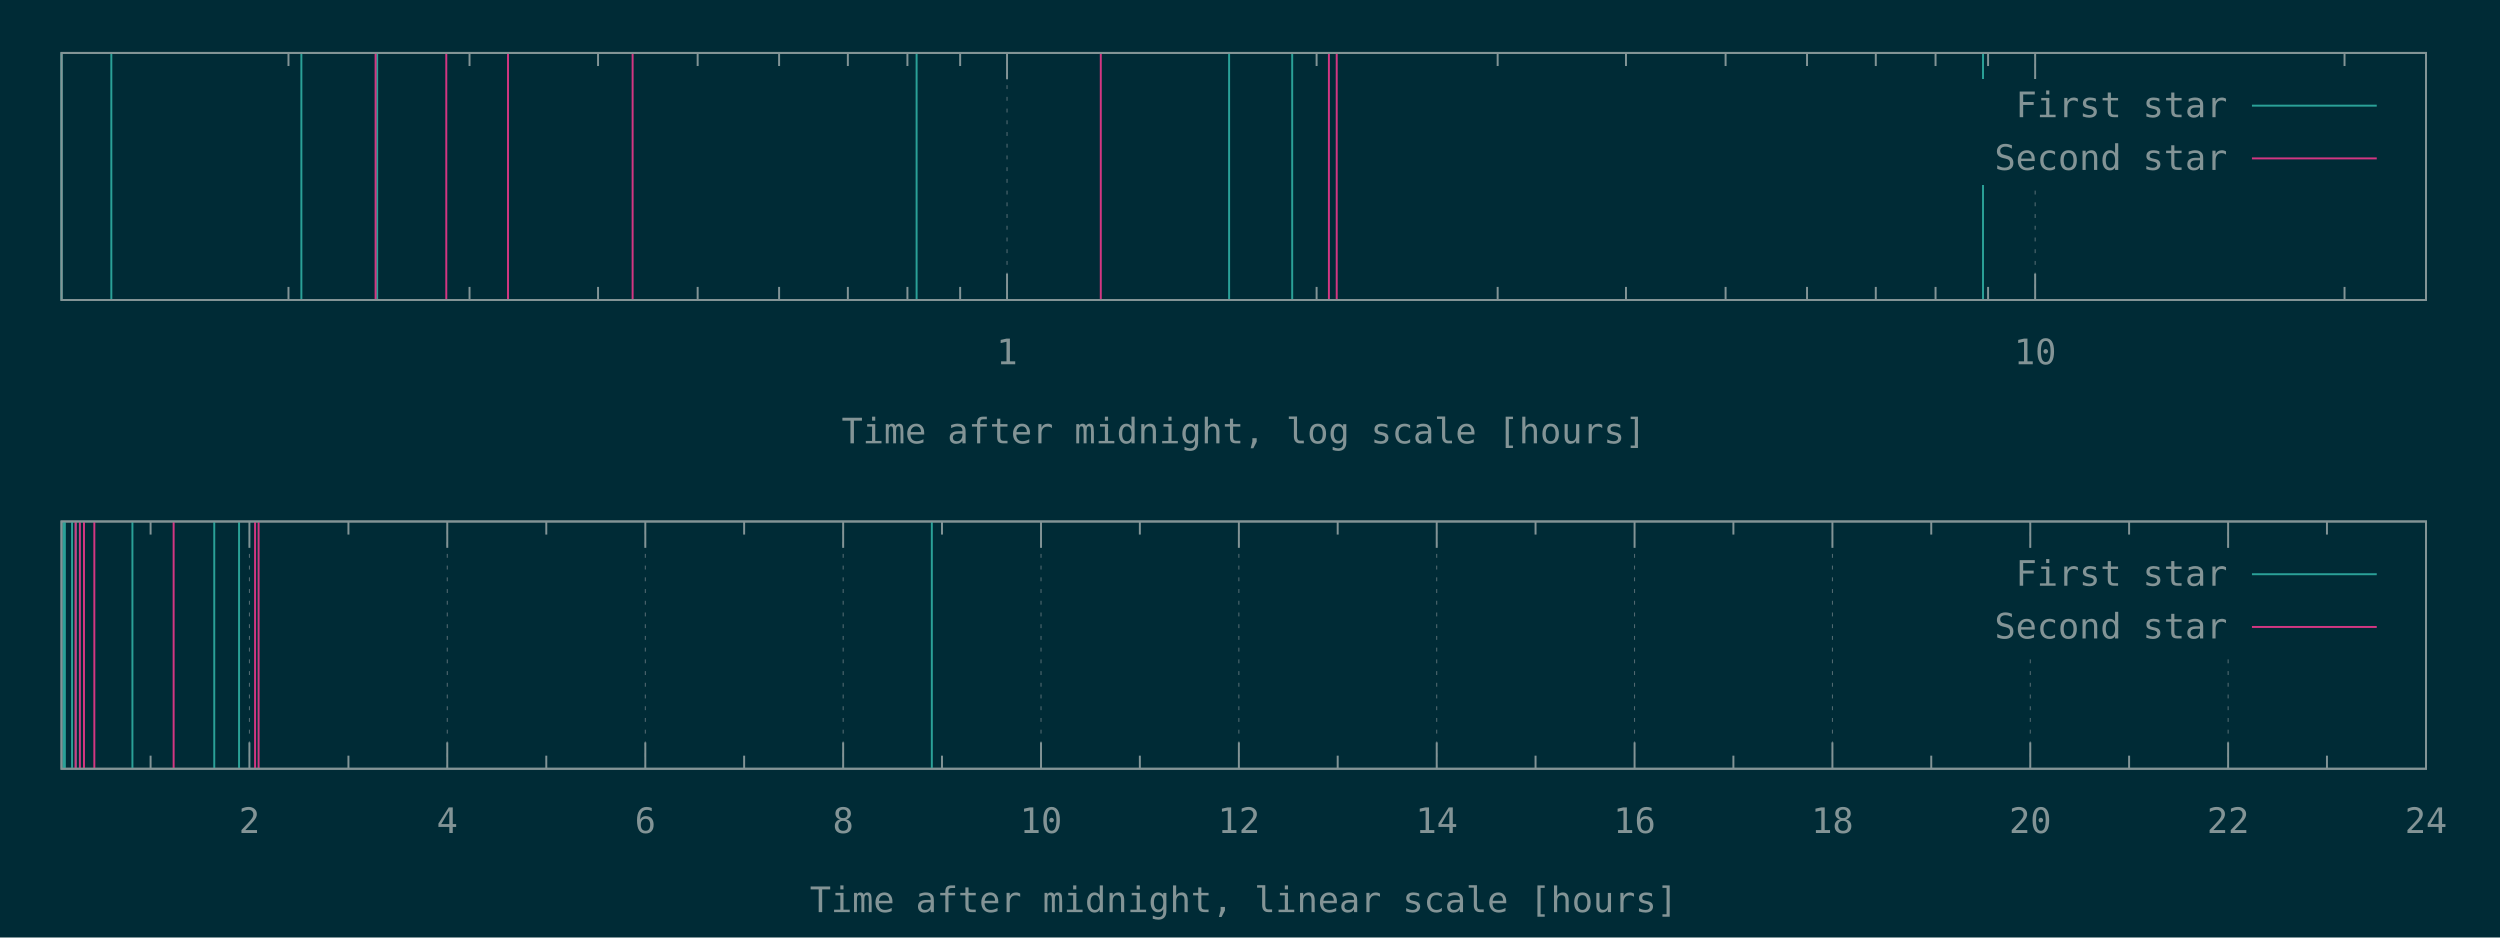
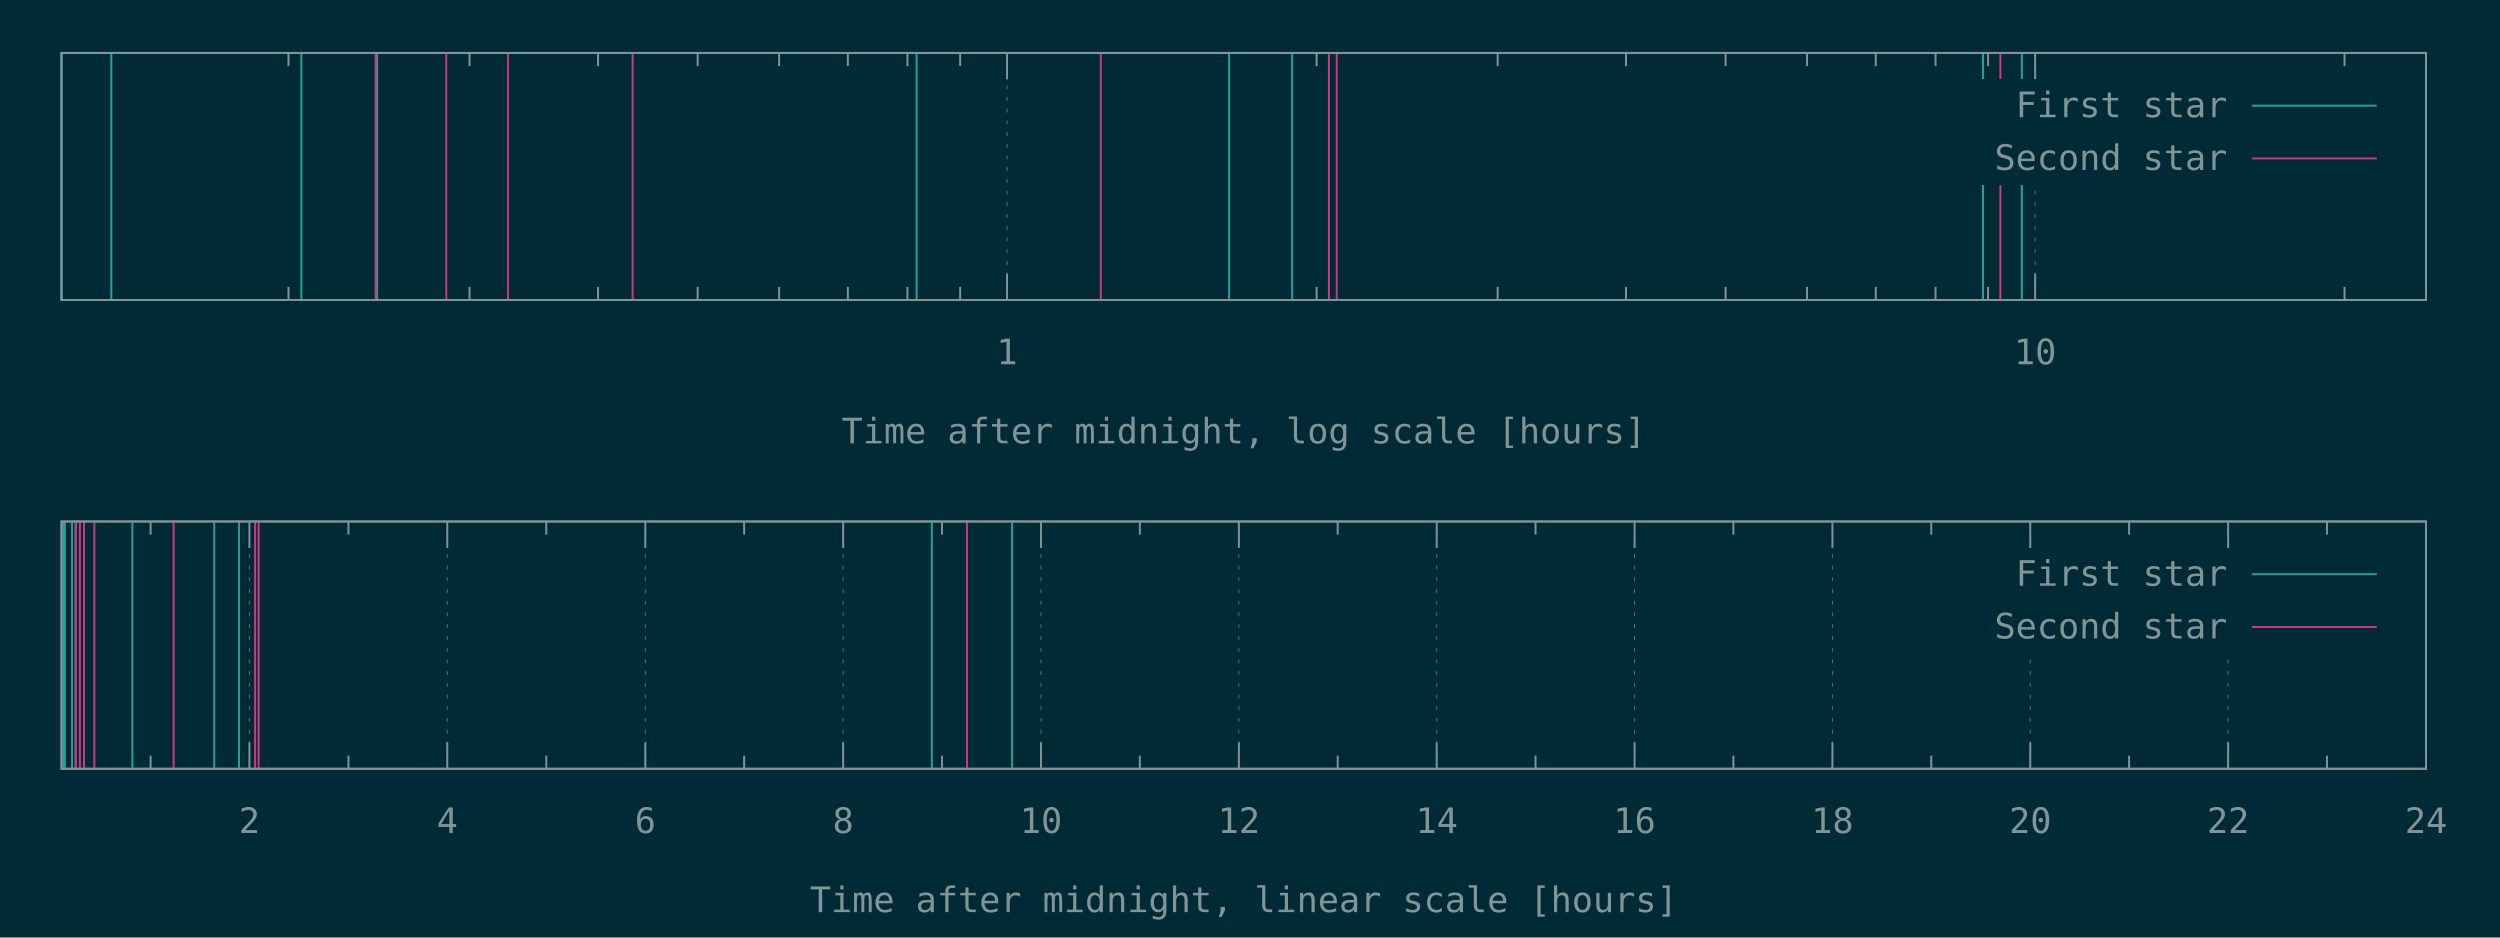
<svg xmlns="http://www.w3.org/2000/svg" xmlns:xlink="http://www.w3.org/1999/xlink" width="1280" height="480" viewBox="0 0 1280 480">
  <g id="gnuplot_canvas">
    <rect x="0" y="0" width="1280" height="480" fill="#002b36" />
    <defs>
      <circle id="gpDot" r="0.5" stroke-width="0.5" stroke="currentColor" />
      <path id="gpPt0" stroke-width="0.148" stroke="currentColor" d="M-1,0 h2 M0,-1 v2" />
      <path id="gpPt1" stroke-width="0.148" stroke="currentColor" d="M-1,-1 L1,1 M1,-1 L-1,1" />
      <path id="gpPt2" stroke-width="0.148" stroke="currentColor" d="M-1,0 L1,0 M0,-1 L0,1 M-1,-1 L1,1 M-1,1 L1,-1" />
      <rect id="gpPt3" stroke-width="0.148" stroke="currentColor" x="-1" y="-1" width="2" height="2" />
      <rect id="gpPt4" stroke-width="0.148" stroke="currentColor" fill="currentColor" x="-1" y="-1" width="2" height="2" />
      <circle id="gpPt5" stroke-width="0.148" stroke="currentColor" cx="0" cy="0" r="1" />
      <use xlink:href="#gpPt5" id="gpPt6" fill="currentColor" stroke="none" />
      <path id="gpPt7" stroke-width="0.148" stroke="currentColor" d="M0,-1.33 L-1.33,0.67 L1.33,0.67 z" />
      <use xlink:href="#gpPt7" id="gpPt8" fill="currentColor" stroke="none" />
      <use xlink:href="#gpPt7" id="gpPt9" stroke="currentColor" transform="rotate(180)" />
      <use xlink:href="#gpPt9" id="gpPt10" fill="currentColor" stroke="none" />
      <use xlink:href="#gpPt3" id="gpPt11" stroke="currentColor" transform="rotate(45)" />
      <use xlink:href="#gpPt11" id="gpPt12" fill="currentColor" stroke="none" />
      <path id="gpPt13" stroke-width="0.148" stroke="currentColor" d="M0,1.330 L1.265,0.411 L0.782,-1.067 L-0.782,-1.076 L-1.265,0.411 z" />
      <use xlink:href="#gpPt13" id="gpPt14" fill="currentColor" stroke="none" />
      <filter id="textbox" filterUnits="objectBoundingBox" x="0" y="0" height="1" width="1">
        <feFlood flood-color="#002B36" flood-opacity="1" result="bgnd" />
        <feComposite in="SourceGraphic" in2="bgnd" operator="atop" />
      </filter>
      <filter id="greybox" filterUnits="objectBoundingBox" x="0" y="0" height="1" width="1">
        <feFlood flood-color="lightgrey" flood-opacity="1" result="grey" />
        <feComposite in="SourceGraphic" in2="grey" operator="atop" />
      </filter>
    </defs>
    <g fill="none" color="#002B36" stroke="currentColor" stroke-width="1.00" stroke-linecap="butt" stroke-linejoin="miter">
</g>
    <g fill="none" color="black" stroke="currentColor" stroke-width="1.00" stroke-linecap="butt" stroke-linejoin="miter">
      <path stroke="rgb(131, 148, 150)" d="M147.7,153.6 L147.7,146.9 M147.7,27.1 L147.7,33.8 M240.4,153.6 L240.4,146.9 M240.4,27.1 L240.4,33.8   M306.2,153.6 L306.2,146.9 M306.2,27.1 L306.2,33.8 M357.2,153.6 L357.2,146.9 M357.2,27.1 L357.2,33.8   M398.9,153.6 L398.9,146.9 M398.9,27.1 L398.9,33.8 M434.1,153.6 L434.1,146.9 M434.1,27.1 L434.1,33.8   M464.6,153.6 L464.6,146.9 M464.6,27.1 L464.6,33.8 M491.6,153.6 L491.6,146.9 M491.6,27.1 L491.6,33.8    " />
    </g>
    <g fill="none" color="black" stroke="rgb(131, 148, 150)" stroke-width="0.50" stroke-linecap="butt" stroke-linejoin="miter">
</g>
    <g fill="none" color="gray" stroke="currentColor" stroke-width="0.50" stroke-linecap="butt" stroke-linejoin="miter">
      <path stroke="rgb( 88, 110, 117)" stroke-dasharray="2,4" class="gridline" d="M515.6,153.6 L515.6,27.1  " />
    </g>
    <g fill="none" color="gray" stroke="rgb( 88, 110, 117)" stroke-width="1.00" stroke-linecap="butt" stroke-linejoin="miter">
</g>
    <g fill="none" color="black" stroke="currentColor" stroke-width="1.00" stroke-linecap="butt" stroke-linejoin="miter">
      <path stroke="rgb(131, 148, 150)" d="M515.6,153.6 L515.6,140.1 M515.6,27.1 L515.6,40.6  " />
      <g transform="translate(515.6,186.5)" stroke="none" fill="rgb(131,148,150)" font-family="Inconsolata" font-size="18.00" text-anchor="middle">
        <text>
          <tspan font-family="Inconsolata"> 1</tspan>
        </text>
      </g>
    </g>
    <g fill="none" color="black" stroke="currentColor" stroke-width="1.00" stroke-linecap="butt" stroke-linejoin="miter">
      <path stroke="rgb(131, 148, 150)" d="M674.1,153.6 L674.1,146.9 M674.1,27.1 L674.1,33.8 M766.8,153.6 L766.8,146.9 M766.8,27.1 L766.8,33.8   M832.5,153.6 L832.5,146.9 M832.5,27.1 L832.5,33.8 M883.5,153.6 L883.5,146.9 M883.5,27.1 L883.5,33.8   M925.2,153.6 L925.2,146.9 M925.2,27.1 L925.2,33.8 M960.4,153.6 L960.4,146.9 M960.4,27.1 L960.4,33.8   M991.0,153.6 L991.0,146.9 M991.0,27.1 L991.0,33.8 M1017.9,153.6 L1017.9,146.9 M1017.9,27.1 L1017.9,33.8    " />
    </g>
    <g fill="none" color="black" stroke="rgb(131, 148, 150)" stroke-width="0.50" stroke-linecap="butt" stroke-linejoin="miter">
</g>
    <g fill="none" color="gray" stroke="currentColor" stroke-width="0.50" stroke-linecap="butt" stroke-linejoin="miter">
      <path stroke="rgb( 88, 110, 117)" stroke-dasharray="2,4" class="gridline" d="M1042.0,153.6 L1042.0,94.6 M1042.0,40.6 L1042.0,27.1  " />
    </g>
    <g fill="none" color="gray" stroke="rgb( 88, 110, 117)" stroke-width="1.00" stroke-linecap="butt" stroke-linejoin="miter">
</g>
    <g fill="none" color="black" stroke="currentColor" stroke-width="1.00" stroke-linecap="butt" stroke-linejoin="miter">
      <path stroke="rgb(131, 148, 150)" d="M1042.0,153.6 L1042.0,140.1 M1042.0,27.1 L1042.0,40.6  " />
      <g transform="translate(1042.0,186.5)" stroke="none" fill="rgb(131,148,150)" font-family="Inconsolata" font-size="18.00" text-anchor="middle">
        <text>
          <tspan font-family="Inconsolata"> 10</tspan>
        </text>
      </g>
    </g>
    <g fill="none" color="black" stroke="currentColor" stroke-width="1.00" stroke-linecap="butt" stroke-linejoin="miter">
      <path stroke="rgb(131, 148, 150)" d="M1200.4,153.6 L1200.4,146.9 M1200.4,27.1 L1200.4,33.8  " />
    </g>
    <g fill="none" color="black" stroke="currentColor" stroke-width="1.00" stroke-linecap="butt" stroke-linejoin="miter">
      <path stroke="rgb(131, 148, 150)" d="M31.5,27.1 L31.5,153.6 L1242.1,153.6 L1242.1,27.1 L31.5,27.1 Z  " />
    </g>
    <g fill="none" color="black" stroke="currentColor" stroke-width="1.00" stroke-linecap="butt" stroke-linejoin="miter">
      <g transform="translate(636.8,227.0)" stroke="none" fill="rgb(131,148,150)" font-family="Inconsolata" font-size="18.00" text-anchor="middle">
        <text>
          <tspan font-family="Inconsolata">Time after midnight, log scale [hours]</tspan>
        </text>
      </g>
    </g>
    <g fill="none" color="black" stroke="currentColor" stroke-width="1.00" stroke-linecap="butt" stroke-linejoin="miter">
</g>
    <g id="gnuplot_plot_1a">
      <g fill="none" color="black" stroke="currentColor" stroke-width="1.00" stroke-linecap="butt" stroke-linejoin="miter">
-         <path stroke="rgb( 42, 161, 152)" d="M31.5,153.6 L31.5,27.1 M57.0,153.6 L57.0,27.1 M154.3,153.6 L154.3,27.1 M193.1,153.6 L193.1,27.1   M469.3,153.6 L469.3,27.1 M629.3,153.6 L629.3,27.1 M661.6,153.6 L661.6,27.1 M1015.3,153.6 L1015.3,27.1    " />
+         <path stroke="rgb( 42, 161, 152)" d="M31.5,153.6 L31.5,27.1 M57.0,153.6 L57.0,27.1 M154.3,153.6 L154.3,27.1 M193.1,153.6 L193.1,27.1   M469.3,153.6 L469.3,27.1 M629.3,153.6 L629.3,27.1 M661.6,153.6 L661.6,27.1 M1015.3,153.6 L1015.3,27.1   M1035.2,153.6 L1035.2,27.1  " />
      </g>
    </g>
    <g id="gnuplot_plot_2a">
      <g fill="none" color="black" stroke="currentColor" stroke-width="1.00" stroke-linecap="butt" stroke-linejoin="miter">
-         <path stroke="rgb(211,  54, 130)" d="M192.3,153.6 L192.3,27.1 M228.5,153.6 L228.5,27.1 M260.1,153.6 L260.1,27.1 M323.9,153.6 L323.9,27.1   M563.6,153.6 L563.6,27.1 M680.4,153.6 L680.4,27.1 M684.4,153.6 L684.4,27.1  " />
+         <path stroke="rgb(211,  54, 130)" d="M192.3,153.6 L192.3,27.1 M228.5,153.6 L228.5,27.1 M260.1,153.6 L260.1,27.1 M323.9,153.6 L323.9,27.1   M563.6,153.6 L563.6,27.1 M680.4,153.6 L680.4,27.1 M684.4,153.6 L684.4,27.1 M1024.2,153.6 L1024.2,27.1    " />
      </g>
    </g>
    <g stroke="none" shape-rendering="crispEdges">
      <polygon fill="#002B36" points="1001.8,94.6 1229.5,94.6 1229.5,40.6 1001.8,40.6 " />
    </g>
    <g id="gnuplot_plot_1a">
      <g fill="none" color="black" stroke="currentColor" stroke-width="1.00" stroke-linecap="butt" stroke-linejoin="miter">
        <g transform="translate(1140.4,60.0)" stroke="none" fill="rgb(131,148,150)" font-family="Inconsolata" font-size="18.00" text-anchor="end">
          <text>
            <tspan font-family="Inconsolata">First star</tspan>
          </text>
        </g>
      </g>
      <g fill="none" color="black" stroke="currentColor" stroke-width="1.00" stroke-linecap="butt" stroke-linejoin="miter">
        <path stroke="rgb( 42, 161, 152)" d="M1153.0,54.1 L1216.9,54.1  " />
      </g>
    </g>
    <g id="gnuplot_plot_2a">
      <g fill="none" color="black" stroke="currentColor" stroke-width="1.00" stroke-linecap="butt" stroke-linejoin="miter">
        <g transform="translate(1140.4,87.0)" stroke="none" fill="rgb(131,148,150)" font-family="Inconsolata" font-size="18.00" text-anchor="end">
          <text>
            <tspan font-family="Inconsolata">Second star</tspan>
          </text>
        </g>
      </g>
      <g fill="none" color="black" stroke="currentColor" stroke-width="1.00" stroke-linecap="butt" stroke-linejoin="miter">
        <path stroke="rgb(211,  54, 130)" d="M1153.0,81.1 L1216.9,81.1  " />
      </g>
    </g>
    <g fill="none" color="#002B36" stroke="rgb(211,  54, 130)" stroke-width="2.00" stroke-linecap="butt" stroke-linejoin="miter">
</g>
    <g fill="none" color="black" stroke="currentColor" stroke-width="2.00" stroke-linecap="butt" stroke-linejoin="miter">
</g>
    <g fill="none" color="black" stroke="black" stroke-width="1.00" stroke-linecap="butt" stroke-linejoin="miter">
</g>
    <g fill="none" color="black" stroke="currentColor" stroke-width="1.00" stroke-linecap="butt" stroke-linejoin="miter">
      <path stroke="rgb(131, 148, 150)" d="M31.5,27.1 L31.5,153.6 L1242.1,153.6 L1242.1,27.1 L31.5,27.1 Z  " />
    </g>
    <g fill="none" color="black" stroke="currentColor" stroke-width="1.00" stroke-linecap="butt" stroke-linejoin="miter">
</g>
    <g fill="none" color="black" stroke="currentColor" stroke-width="1.00" stroke-linecap="butt" stroke-linejoin="miter">
      <path stroke="rgb(131, 148, 150)" d="M77.1,393.6 L77.1,386.9 M77.1,267.0 L77.1,273.7  " />
    </g>
    <g fill="none" color="black" stroke="rgb(131, 148, 150)" stroke-width="0.50" stroke-linecap="butt" stroke-linejoin="miter">
</g>
    <g fill="none" color="gray" stroke="currentColor" stroke-width="0.50" stroke-linecap="butt" stroke-linejoin="miter">
      <path stroke="rgb( 88, 110, 117)" stroke-dasharray="2,4" class="gridline" d="M127.7,393.6 L127.7,267.0  " />
    </g>
    <g fill="none" color="gray" stroke="rgb( 88, 110, 117)" stroke-width="1.00" stroke-linecap="butt" stroke-linejoin="miter">
</g>
    <g fill="none" color="black" stroke="currentColor" stroke-width="1.00" stroke-linecap="butt" stroke-linejoin="miter">
      <path stroke="rgb(131, 148, 150)" d="M127.7,393.6 L127.7,380.1 M127.7,267.0 L127.7,280.5  " />
      <g transform="translate(127.7,426.5)" stroke="none" fill="rgb(131,148,150)" font-family="Inconsolata" font-size="18.00" text-anchor="middle">
        <text>
          <tspan font-family="Inconsolata"> 2</tspan>
        </text>
      </g>
    </g>
    <g fill="none" color="black" stroke="currentColor" stroke-width="1.00" stroke-linecap="butt" stroke-linejoin="miter">
      <path stroke="rgb(131, 148, 150)" d="M178.4,393.6 L178.4,386.9 M178.4,267.0 L178.4,273.7  " />
    </g>
    <g fill="none" color="black" stroke="rgb(131, 148, 150)" stroke-width="0.50" stroke-linecap="butt" stroke-linejoin="miter">
</g>
    <g fill="none" color="gray" stroke="currentColor" stroke-width="0.50" stroke-linecap="butt" stroke-linejoin="miter">
      <path stroke="rgb( 88, 110, 117)" stroke-dasharray="2,4" class="gridline" d="M229.0,393.6 L229.0,267.0  " />
    </g>
    <g fill="none" color="gray" stroke="rgb( 88, 110, 117)" stroke-width="1.00" stroke-linecap="butt" stroke-linejoin="miter">
</g>
    <g fill="none" color="black" stroke="currentColor" stroke-width="1.00" stroke-linecap="butt" stroke-linejoin="miter">
      <path stroke="rgb(131, 148, 150)" d="M229.0,393.6 L229.0,380.1 M229.0,267.0 L229.0,280.5  " />
      <g transform="translate(229.0,426.5)" stroke="none" fill="rgb(131,148,150)" font-family="Inconsolata" font-size="18.00" text-anchor="middle">
        <text>
          <tspan font-family="Inconsolata"> 4</tspan>
        </text>
      </g>
    </g>
    <g fill="none" color="black" stroke="currentColor" stroke-width="1.00" stroke-linecap="butt" stroke-linejoin="miter">
      <path stroke="rgb(131, 148, 150)" d="M279.7,393.6 L279.7,386.9 M279.7,267.0 L279.7,273.7  " />
    </g>
    <g fill="none" color="black" stroke="rgb(131, 148, 150)" stroke-width="0.50" stroke-linecap="butt" stroke-linejoin="miter">
</g>
    <g fill="none" color="gray" stroke="currentColor" stroke-width="0.50" stroke-linecap="butt" stroke-linejoin="miter">
      <path stroke="rgb( 88, 110, 117)" stroke-dasharray="2,4" class="gridline" d="M330.4,393.6 L330.4,267.0  " />
    </g>
    <g fill="none" color="gray" stroke="rgb( 88, 110, 117)" stroke-width="1.00" stroke-linecap="butt" stroke-linejoin="miter">
</g>
    <g fill="none" color="black" stroke="currentColor" stroke-width="1.00" stroke-linecap="butt" stroke-linejoin="miter">
      <path stroke="rgb(131, 148, 150)" d="M330.4,393.6 L330.4,380.1 M330.4,267.0 L330.4,280.5  " />
      <g transform="translate(330.4,426.5)" stroke="none" fill="rgb(131,148,150)" font-family="Inconsolata" font-size="18.00" text-anchor="middle">
        <text>
          <tspan font-family="Inconsolata"> 6</tspan>
        </text>
      </g>
    </g>
    <g fill="none" color="black" stroke="currentColor" stroke-width="1.00" stroke-linecap="butt" stroke-linejoin="miter">
      <path stroke="rgb(131, 148, 150)" d="M381.0,393.6 L381.0,386.9 M381.0,267.0 L381.0,273.7  " />
    </g>
    <g fill="none" color="black" stroke="rgb(131, 148, 150)" stroke-width="0.50" stroke-linecap="butt" stroke-linejoin="miter">
</g>
    <g fill="none" color="gray" stroke="currentColor" stroke-width="0.50" stroke-linecap="butt" stroke-linejoin="miter">
      <path stroke="rgb( 88, 110, 117)" stroke-dasharray="2,4" class="gridline" d="M431.7,393.6 L431.7,267.0  " />
    </g>
    <g fill="none" color="gray" stroke="rgb( 88, 110, 117)" stroke-width="1.00" stroke-linecap="butt" stroke-linejoin="miter">
</g>
    <g fill="none" color="black" stroke="currentColor" stroke-width="1.00" stroke-linecap="butt" stroke-linejoin="miter">
      <path stroke="rgb(131, 148, 150)" d="M431.7,393.6 L431.7,380.1 M431.7,267.0 L431.7,280.5  " />
      <g transform="translate(431.7,426.5)" stroke="none" fill="rgb(131,148,150)" font-family="Inconsolata" font-size="18.00" text-anchor="middle">
        <text>
          <tspan font-family="Inconsolata"> 8</tspan>
        </text>
      </g>
    </g>
    <g fill="none" color="black" stroke="currentColor" stroke-width="1.00" stroke-linecap="butt" stroke-linejoin="miter">
      <path stroke="rgb(131, 148, 150)" d="M482.3,393.6 L482.3,386.9 M482.3,267.0 L482.3,273.7  " />
    </g>
    <g fill="none" color="black" stroke="rgb(131, 148, 150)" stroke-width="0.50" stroke-linecap="butt" stroke-linejoin="miter">
</g>
    <g fill="none" color="gray" stroke="currentColor" stroke-width="0.50" stroke-linecap="butt" stroke-linejoin="miter">
      <path stroke="rgb( 88, 110, 117)" stroke-dasharray="2,4" class="gridline" d="M533.0,393.6 L533.0,267.0  " />
    </g>
    <g fill="none" color="gray" stroke="rgb( 88, 110, 117)" stroke-width="1.00" stroke-linecap="butt" stroke-linejoin="miter">
</g>
    <g fill="none" color="black" stroke="currentColor" stroke-width="1.00" stroke-linecap="butt" stroke-linejoin="miter">
      <path stroke="rgb(131, 148, 150)" d="M533.0,393.6 L533.0,380.1 M533.0,267.0 L533.0,280.5  " />
      <g transform="translate(533.0,426.5)" stroke="none" fill="rgb(131,148,150)" font-family="Inconsolata" font-size="18.00" text-anchor="middle">
        <text>
          <tspan font-family="Inconsolata"> 10</tspan>
        </text>
      </g>
    </g>
    <g fill="none" color="black" stroke="currentColor" stroke-width="1.00" stroke-linecap="butt" stroke-linejoin="miter">
      <path stroke="rgb(131, 148, 150)" d="M583.6,393.6 L583.6,386.9 M583.6,267.0 L583.6,273.7  " />
    </g>
    <g fill="none" color="black" stroke="rgb(131, 148, 150)" stroke-width="0.50" stroke-linecap="butt" stroke-linejoin="miter">
</g>
    <g fill="none" color="gray" stroke="currentColor" stroke-width="0.50" stroke-linecap="butt" stroke-linejoin="miter">
      <path stroke="rgb( 88, 110, 117)" stroke-dasharray="2,4" class="gridline" d="M634.3,393.6 L634.3,267.0  " />
    </g>
    <g fill="none" color="gray" stroke="rgb( 88, 110, 117)" stroke-width="1.00" stroke-linecap="butt" stroke-linejoin="miter">
</g>
    <g fill="none" color="black" stroke="currentColor" stroke-width="1.00" stroke-linecap="butt" stroke-linejoin="miter">
      <path stroke="rgb(131, 148, 150)" d="M634.3,393.6 L634.3,380.1 M634.3,267.0 L634.3,280.5  " />
      <g transform="translate(634.3,426.5)" stroke="none" fill="rgb(131,148,150)" font-family="Inconsolata" font-size="18.00" text-anchor="middle">
        <text>
          <tspan font-family="Inconsolata"> 12</tspan>
        </text>
      </g>
    </g>
    <g fill="none" color="black" stroke="currentColor" stroke-width="1.00" stroke-linecap="butt" stroke-linejoin="miter">
      <path stroke="rgb(131, 148, 150)" d="M684.9,393.6 L684.9,386.9 M684.9,267.0 L684.9,273.7  " />
    </g>
    <g fill="none" color="black" stroke="rgb(131, 148, 150)" stroke-width="0.50" stroke-linecap="butt" stroke-linejoin="miter">
</g>
    <g fill="none" color="gray" stroke="currentColor" stroke-width="0.50" stroke-linecap="butt" stroke-linejoin="miter">
      <path stroke="rgb( 88, 110, 117)" stroke-dasharray="2,4" class="gridline" d="M735.6,393.6 L735.6,267.0  " />
    </g>
    <g fill="none" color="gray" stroke="rgb( 88, 110, 117)" stroke-width="1.00" stroke-linecap="butt" stroke-linejoin="miter">
</g>
    <g fill="none" color="black" stroke="currentColor" stroke-width="1.00" stroke-linecap="butt" stroke-linejoin="miter">
      <path stroke="rgb(131, 148, 150)" d="M735.6,393.6 L735.6,380.1 M735.6,267.0 L735.6,280.5  " />
      <g transform="translate(735.6,426.5)" stroke="none" fill="rgb(131,148,150)" font-family="Inconsolata" font-size="18.00" text-anchor="middle">
        <text>
          <tspan font-family="Inconsolata"> 14</tspan>
        </text>
      </g>
    </g>
    <g fill="none" color="black" stroke="currentColor" stroke-width="1.00" stroke-linecap="butt" stroke-linejoin="miter">
      <path stroke="rgb(131, 148, 150)" d="M786.2,393.6 L786.2,386.9 M786.2,267.0 L786.2,273.7  " />
    </g>
    <g fill="none" color="black" stroke="rgb(131, 148, 150)" stroke-width="0.50" stroke-linecap="butt" stroke-linejoin="miter">
</g>
    <g fill="none" color="gray" stroke="currentColor" stroke-width="0.50" stroke-linecap="butt" stroke-linejoin="miter">
      <path stroke="rgb( 88, 110, 117)" stroke-dasharray="2,4" class="gridline" d="M836.9,393.6 L836.9,267.0  " />
    </g>
    <g fill="none" color="gray" stroke="rgb( 88, 110, 117)" stroke-width="1.00" stroke-linecap="butt" stroke-linejoin="miter">
</g>
    <g fill="none" color="black" stroke="currentColor" stroke-width="1.00" stroke-linecap="butt" stroke-linejoin="miter">
      <path stroke="rgb(131, 148, 150)" d="M836.9,393.6 L836.9,380.1 M836.9,267.0 L836.9,280.5  " />
      <g transform="translate(836.9,426.5)" stroke="none" fill="rgb(131,148,150)" font-family="Inconsolata" font-size="18.00" text-anchor="middle">
        <text>
          <tspan font-family="Inconsolata"> 16</tspan>
        </text>
      </g>
    </g>
    <g fill="none" color="black" stroke="currentColor" stroke-width="1.00" stroke-linecap="butt" stroke-linejoin="miter">
      <path stroke="rgb(131, 148, 150)" d="M887.5,393.6 L887.5,386.9 M887.5,267.0 L887.5,273.7  " />
    </g>
    <g fill="none" color="black" stroke="rgb(131, 148, 150)" stroke-width="0.50" stroke-linecap="butt" stroke-linejoin="miter">
</g>
    <g fill="none" color="gray" stroke="currentColor" stroke-width="0.50" stroke-linecap="butt" stroke-linejoin="miter">
      <path stroke="rgb( 88, 110, 117)" stroke-dasharray="2,4" class="gridline" d="M938.2,393.6 L938.2,267.0  " />
    </g>
    <g fill="none" color="gray" stroke="rgb( 88, 110, 117)" stroke-width="1.00" stroke-linecap="butt" stroke-linejoin="miter">
</g>
    <g fill="none" color="black" stroke="currentColor" stroke-width="1.00" stroke-linecap="butt" stroke-linejoin="miter">
      <path stroke="rgb(131, 148, 150)" d="M938.2,393.6 L938.2,380.1 M938.2,267.0 L938.2,280.5  " />
      <g transform="translate(938.2,426.5)" stroke="none" fill="rgb(131,148,150)" font-family="Inconsolata" font-size="18.00" text-anchor="middle">
        <text>
          <tspan font-family="Inconsolata"> 18</tspan>
        </text>
      </g>
    </g>
    <g fill="none" color="black" stroke="currentColor" stroke-width="1.00" stroke-linecap="butt" stroke-linejoin="miter">
      <path stroke="rgb(131, 148, 150)" d="M988.8,393.6 L988.8,386.9 M988.8,267.0 L988.8,273.7  " />
    </g>
    <g fill="none" color="black" stroke="rgb(131, 148, 150)" stroke-width="0.50" stroke-linecap="butt" stroke-linejoin="miter">
</g>
    <g fill="none" color="gray" stroke="currentColor" stroke-width="0.50" stroke-linecap="butt" stroke-linejoin="miter">
      <path stroke="rgb( 88, 110, 117)" stroke-dasharray="2,4" class="gridline" d="M1039.5,393.6 L1039.5,334.5 M1039.5,280.5 L1039.5,267.0  " />
    </g>
    <g fill="none" color="gray" stroke="rgb( 88, 110, 117)" stroke-width="1.00" stroke-linecap="butt" stroke-linejoin="miter">
</g>
    <g fill="none" color="black" stroke="currentColor" stroke-width="1.00" stroke-linecap="butt" stroke-linejoin="miter">
      <path stroke="rgb(131, 148, 150)" d="M1039.5,393.6 L1039.5,380.1 M1039.5,267.0 L1039.5,280.5  " />
      <g transform="translate(1039.5,426.5)" stroke="none" fill="rgb(131,148,150)" font-family="Inconsolata" font-size="18.00" text-anchor="middle">
        <text>
          <tspan font-family="Inconsolata"> 20</tspan>
        </text>
      </g>
    </g>
    <g fill="none" color="black" stroke="currentColor" stroke-width="1.00" stroke-linecap="butt" stroke-linejoin="miter">
      <path stroke="rgb(131, 148, 150)" d="M1090.1,393.6 L1090.1,386.9 M1090.1,267.0 L1090.1,273.7  " />
    </g>
    <g fill="none" color="black" stroke="rgb(131, 148, 150)" stroke-width="0.50" stroke-linecap="butt" stroke-linejoin="miter">
</g>
    <g fill="none" color="gray" stroke="currentColor" stroke-width="0.50" stroke-linecap="butt" stroke-linejoin="miter">
      <path stroke="rgb( 88, 110, 117)" stroke-dasharray="2,4" class="gridline" d="M1140.8,393.6 L1140.8,334.5 M1140.8,280.5 L1140.8,267.0  " />
    </g>
    <g fill="none" color="gray" stroke="rgb( 88, 110, 117)" stroke-width="1.00" stroke-linecap="butt" stroke-linejoin="miter">
</g>
    <g fill="none" color="black" stroke="currentColor" stroke-width="1.00" stroke-linecap="butt" stroke-linejoin="miter">
      <path stroke="rgb(131, 148, 150)" d="M1140.8,393.6 L1140.8,380.1 M1140.8,267.0 L1140.8,280.5  " />
      <g transform="translate(1140.8,426.5)" stroke="none" fill="rgb(131,148,150)" font-family="Inconsolata" font-size="18.00" text-anchor="middle">
        <text>
          <tspan font-family="Inconsolata"> 22</tspan>
        </text>
      </g>
    </g>
    <g fill="none" color="black" stroke="currentColor" stroke-width="1.00" stroke-linecap="butt" stroke-linejoin="miter">
      <path stroke="rgb(131, 148, 150)" d="M1191.4,393.6 L1191.4,386.9 M1191.4,267.0 L1191.4,273.7  " />
    </g>
    <g fill="none" color="black" stroke="rgb(131, 148, 150)" stroke-width="0.50" stroke-linecap="butt" stroke-linejoin="miter">
</g>
    <g fill="none" color="gray" stroke="currentColor" stroke-width="0.50" stroke-linecap="butt" stroke-linejoin="miter">
      <path stroke="rgb( 88, 110, 117)" stroke-dasharray="2,4" class="gridline" d="M1242.1,393.6 L1242.1,267.0  " />
    </g>
    <g fill="none" color="gray" stroke="rgb( 88, 110, 117)" stroke-width="1.00" stroke-linecap="butt" stroke-linejoin="miter">
</g>
    <g fill="none" color="black" stroke="currentColor" stroke-width="1.00" stroke-linecap="butt" stroke-linejoin="miter">
      <path stroke="rgb(131, 148, 150)" d="M1242.1,393.6 L1242.1,380.1 M1242.1,267.0 L1242.1,280.5  " />
      <g transform="translate(1242.1,426.5)" stroke="none" fill="rgb(131,148,150)" font-family="Inconsolata" font-size="18.00" text-anchor="middle">
        <text>
          <tspan font-family="Inconsolata"> 24</tspan>
        </text>
      </g>
    </g>
    <g fill="none" color="black" stroke="currentColor" stroke-width="1.00" stroke-linecap="butt" stroke-linejoin="miter">
</g>
    <g fill="none" color="black" stroke="currentColor" stroke-width="1.00" stroke-linecap="butt" stroke-linejoin="miter">
      <path stroke="rgb(131, 148, 150)" d="M31.5,267.0 L31.5,393.6 L1242.1,393.6 L1242.1,267.0 L31.5,267.0 Z  " />
    </g>
    <g fill="none" color="black" stroke="currentColor" stroke-width="1.00" stroke-linecap="butt" stroke-linejoin="miter">
      <g transform="translate(636.8,467.0)" stroke="none" fill="rgb(131,148,150)" font-family="Inconsolata" font-size="18.00" text-anchor="middle">
        <text>
          <tspan font-family="Inconsolata">Time after midnight, linear scale [hours]</tspan>
        </text>
      </g>
    </g>
    <g fill="none" color="black" stroke="currentColor" stroke-width="1.00" stroke-linecap="butt" stroke-linejoin="miter">
</g>
    <g id="gnuplot_plot_1b">
      <g fill="none" color="black" stroke="currentColor" stroke-width="1.00" stroke-linecap="butt" stroke-linejoin="miter">
-         <path stroke="rgb( 42, 161, 152)" d="M32.5,393.6 L32.5,267.0 M33.2,393.6 L33.2,267.0 M36.9,393.6 L36.9,267.0 M38.8,393.6 L38.8,267.0   M67.8,393.6 L67.8,267.0 M109.7,393.6 L109.7,267.0 M122.4,393.6 L122.4,267.0 M477.1,393.6 L477.1,267.0    " />
+         <path stroke="rgb( 42, 161, 152)" d="M32.5,393.6 L32.5,267.0 M33.2,393.6 L33.2,267.0 M36.9,393.6 L36.9,267.0 M38.8,393.6 L38.8,267.0   M67.8,393.6 L67.8,267.0 M109.7,393.6 L109.7,267.0 M122.4,393.6 L122.4,267.0 M477.1,393.6 L477.1,267.0   M518.2,393.6 L518.2,267.0  " />
      </g>
    </g>
    <g id="gnuplot_plot_2b">
      <g fill="none" color="black" stroke="currentColor" stroke-width="1.00" stroke-linecap="butt" stroke-linejoin="miter">
-         <path stroke="rgb(211,  54, 130)" d="M38.7,393.6 L38.7,267.0 M40.9,393.6 L40.9,267.0 M43.0,393.6 L43.0,267.0 M48.3,393.6 L48.3,267.0   M88.9,393.6 L88.9,267.0 M130.6,393.6 L130.6,267.0 M132.4,393.6 L132.4,267.0  " />
+         <path stroke="rgb(211,  54, 130)" d="M38.7,393.6 L38.7,267.0 M40.9,393.6 L40.9,267.0 M43.0,393.6 L43.0,267.0 M48.3,393.6 L48.3,267.0   M88.9,393.6 L88.9,267.0 M130.6,393.6 L130.6,267.0 M132.4,393.6 L132.4,267.0 M495.1,393.6 L495.1,267.0    " />
      </g>
    </g>
    <g stroke="none" shape-rendering="crispEdges">
      <polygon fill="#002B36" points="1001.8,334.5 1229.5,334.5 1229.5,280.5 1001.8,280.5 " />
    </g>
    <g id="gnuplot_plot_1b">
      <g fill="none" color="black" stroke="currentColor" stroke-width="1.00" stroke-linecap="butt" stroke-linejoin="miter">
        <g transform="translate(1140.4,299.9)" stroke="none" fill="rgb(131,148,150)" font-family="Inconsolata" font-size="18.00" text-anchor="end">
          <text>
            <tspan font-family="Inconsolata">First star</tspan>
          </text>
        </g>
      </g>
      <g fill="none" color="black" stroke="currentColor" stroke-width="1.00" stroke-linecap="butt" stroke-linejoin="miter">
        <path stroke="rgb( 42, 161, 152)" d="M1153.0,294.0 L1216.9,294.0  " />
      </g>
    </g>
    <g id="gnuplot_plot_2b">
      <g fill="none" color="black" stroke="currentColor" stroke-width="1.00" stroke-linecap="butt" stroke-linejoin="miter">
        <g transform="translate(1140.4,326.9)" stroke="none" fill="rgb(131,148,150)" font-family="Inconsolata" font-size="18.00" text-anchor="end">
          <text>
            <tspan font-family="Inconsolata">Second star</tspan>
          </text>
        </g>
      </g>
      <g fill="none" color="black" stroke="currentColor" stroke-width="1.00" stroke-linecap="butt" stroke-linejoin="miter">
        <path stroke="rgb(211,  54, 130)" d="M1153.0,321.0 L1216.9,321.0  " />
      </g>
    </g>
    <g fill="none" color="#002B36" stroke="rgb(211,  54, 130)" stroke-width="2.00" stroke-linecap="butt" stroke-linejoin="miter">
</g>
    <g fill="none" color="black" stroke="currentColor" stroke-width="2.00" stroke-linecap="butt" stroke-linejoin="miter">
</g>
    <g fill="none" color="black" stroke="black" stroke-width="1.00" stroke-linecap="butt" stroke-linejoin="miter">
</g>
    <g fill="none" color="black" stroke="currentColor" stroke-width="1.00" stroke-linecap="butt" stroke-linejoin="miter">
      <path stroke="rgb(131, 148, 150)" d="M31.5,267.0 L31.5,393.6 L1242.1,393.6 L1242.1,267.0 L31.5,267.0 Z  " />
    </g>
    <g fill="none" color="black" stroke="currentColor" stroke-width="1.00" stroke-linecap="butt" stroke-linejoin="miter">
</g>
  </g>
</svg>
